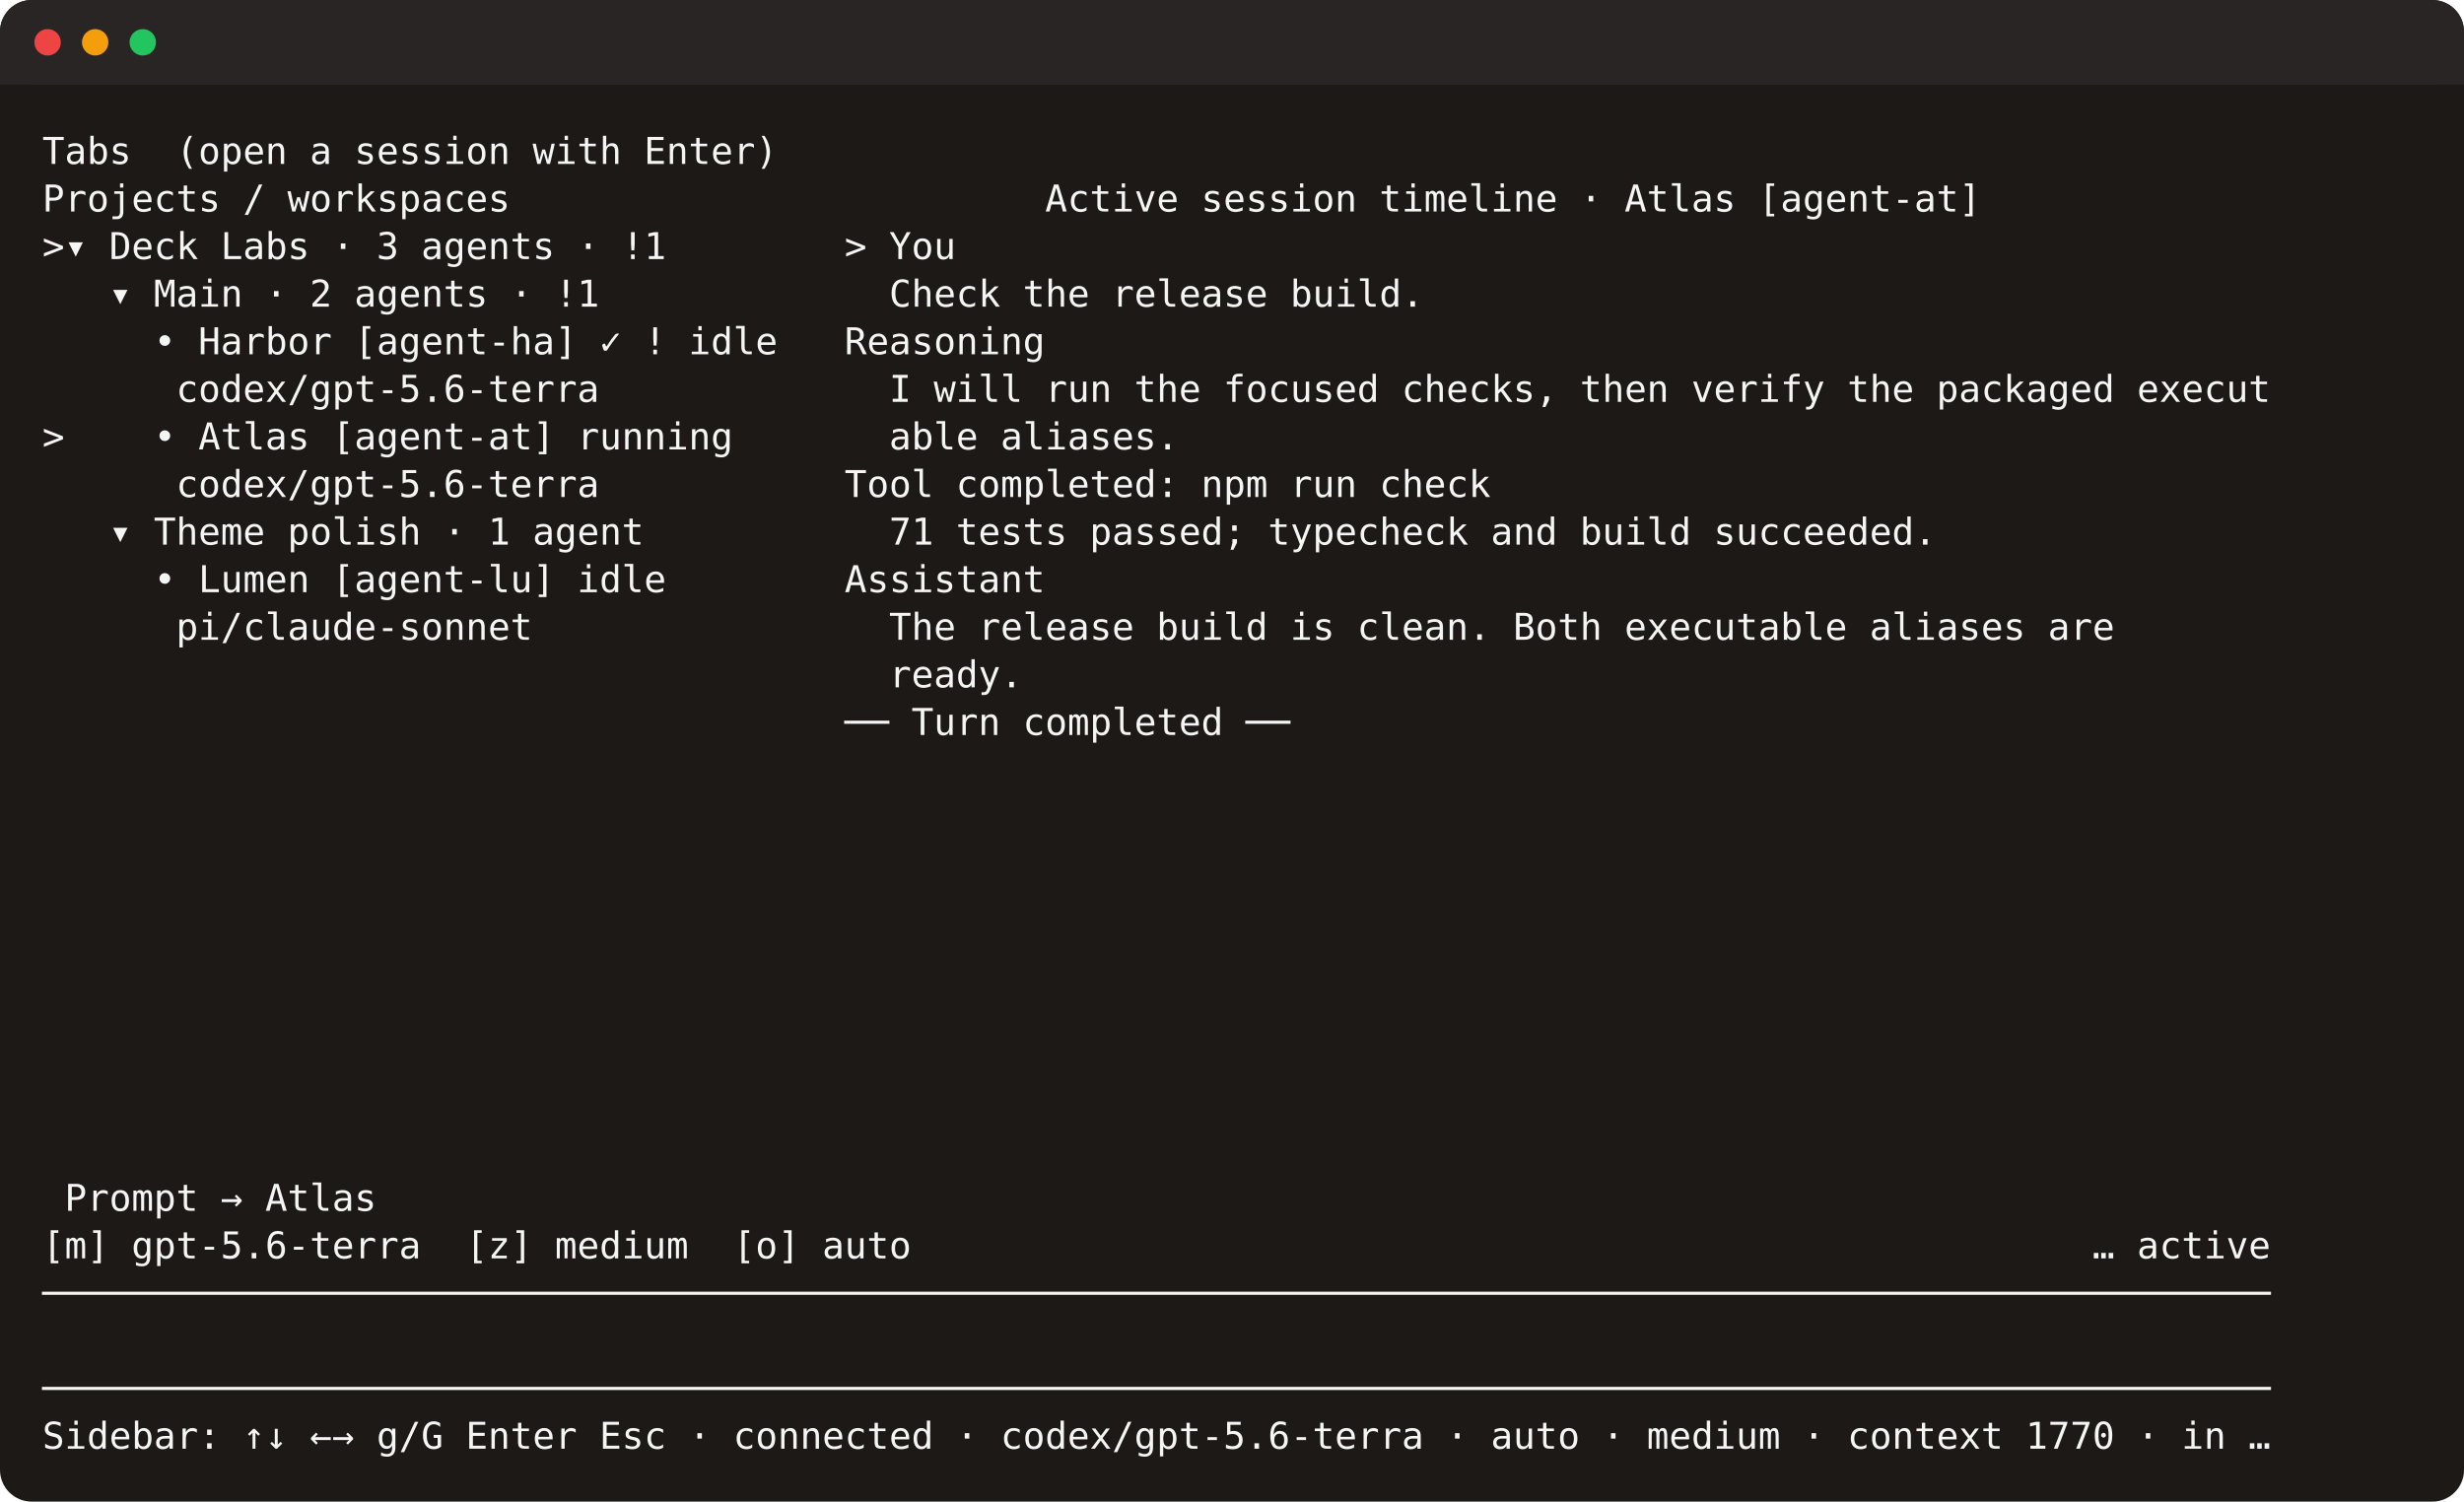
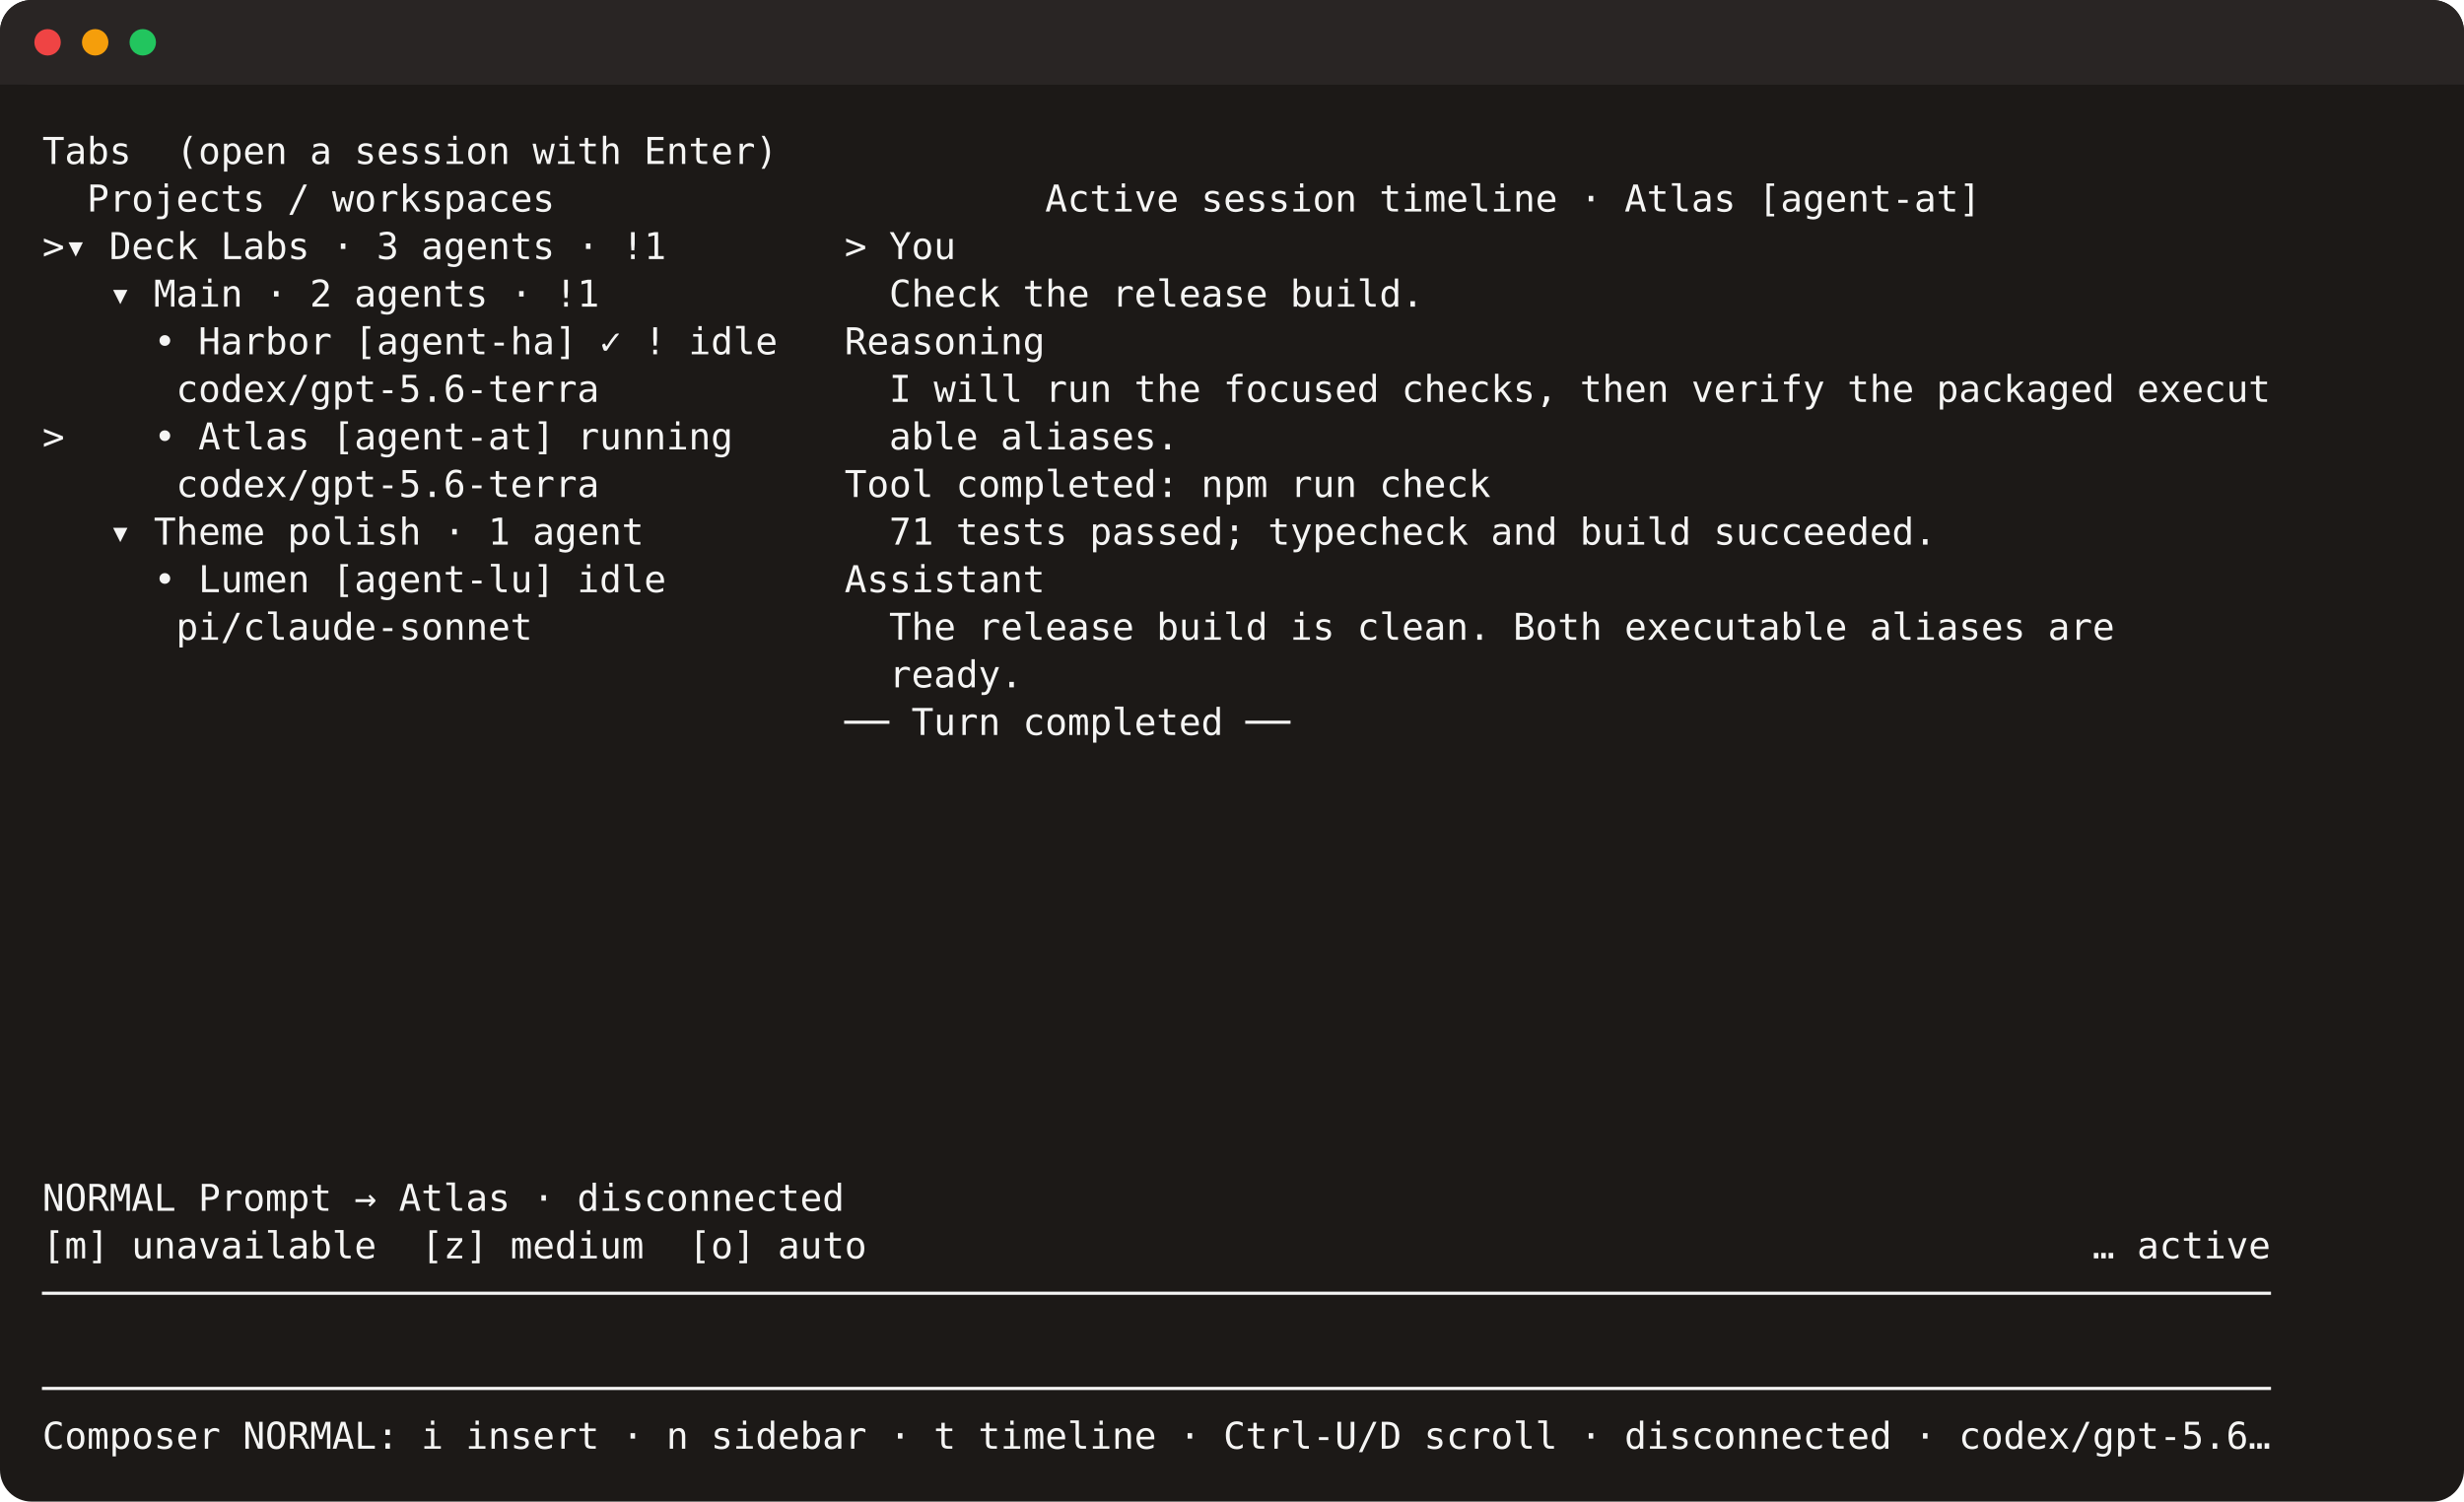
<svg xmlns="http://www.w3.org/2000/svg" width="932" height="568" viewBox="0 0 932 568">
  <rect width="932" height="568" rx="12" fill="#1c1917" />
  <rect width="932" height="32" rx="12" fill="#292524" />
  <rect y="20" width="932" height="12" fill="#292524" />
  <circle cx="18" cy="16" r="5" fill="#ef4444" />
  <circle cx="36" cy="16" r="5" fill="#f59e0b" />
  <circle cx="54" cy="16" r="5" fill="#22c55e" />
  <g fill="#f5f5f4" font-family="SFMono-Regular, Menlo, Consolas, monospace" font-size="14" xml:space="preserve">
    <text x="16" y="62">Tabs  (open a session with Enter)</text>
-     <text x="16" y="80">Projects / workspaces                        Active session timeline · Atlas [agent-at]             </text>
+     <text x="16" y="80">  Projects / workspaces                      Active session timeline · Atlas [agent-at]             </text>
    <text x="16" y="98">&gt;▾ Deck Labs · 3 agents · !1        &gt; You                                                           </text>
    <text x="16" y="116">   ▾ Main · 2 agents · !1             Check the release build.                                      </text>
    <text x="16" y="134">     • Harbor [agent-ha] ✓ ! idle   Reasoning                                                       </text>
    <text x="16" y="152">      codex/gpt-5.6-terra             I will run the focused checks, then verify the packaged execut</text>
    <text x="16" y="170">&gt;    • Atlas [agent-at] running       able aliases.                                                 </text>
    <text x="16" y="188">      codex/gpt-5.6-terra           Tool completed: npm run check                                   </text>
    <text x="16" y="206">   ▾ Theme polish · 1 agent           71 tests passed; typecheck and build succeeded.               </text>
    <text x="16" y="224">     • Lumen [agent-lu] idle        Assistant                                                       </text>
    <text x="16" y="242">      pi/claude-sonnet                The release build is clean. Both executable aliases are       </text>
    <text x="16" y="260">                                      ready.                                                        </text>
    <text x="16" y="278">                                    ── Turn completed ──                                            </text>
    <text x="16" y="296" />
    <text x="16" y="314" />
    <text x="16" y="332" />
    <text x="16" y="350" />
    <text x="16" y="368" />
    <text x="16" y="386" />
    <text x="16" y="404" />
    <text x="16" y="422" />
    <text x="16" y="440" />
-     <text x="16" y="458"> Prompt → Atlas</text>
-     <text x="16" y="476">[m] gpt-5.6-terra  [z] medium  [o] auto                                                     … active</text>
+     <text x="16" y="458">NORMAL Prompt → Atlas · disconnected</text>
+     <text x="16" y="476">[m] unavailable  [z] medium  [o] auto                                                       … active</text>
    <text x="16" y="494">────────────────────────────────────────────────────────────────────────────────────────────────────</text>
    <text x="16" y="512">                                                                                                    </text>
    <text x="16" y="530">────────────────────────────────────────────────────────────────────────────────────────────────────</text>
-     <text x="16" y="548">Sidebar: ↑↓ ←→ g/G Enter Esc · connected · codex/gpt-5.6-terra · auto · medium · context 1770 · in …</text>
+     <text x="16" y="548">Composer NORMAL: i insert · n sidebar · t timeline · Ctrl-U/D scroll · disconnected · codex/gpt-5.6…</text>
  </g>
</svg>
